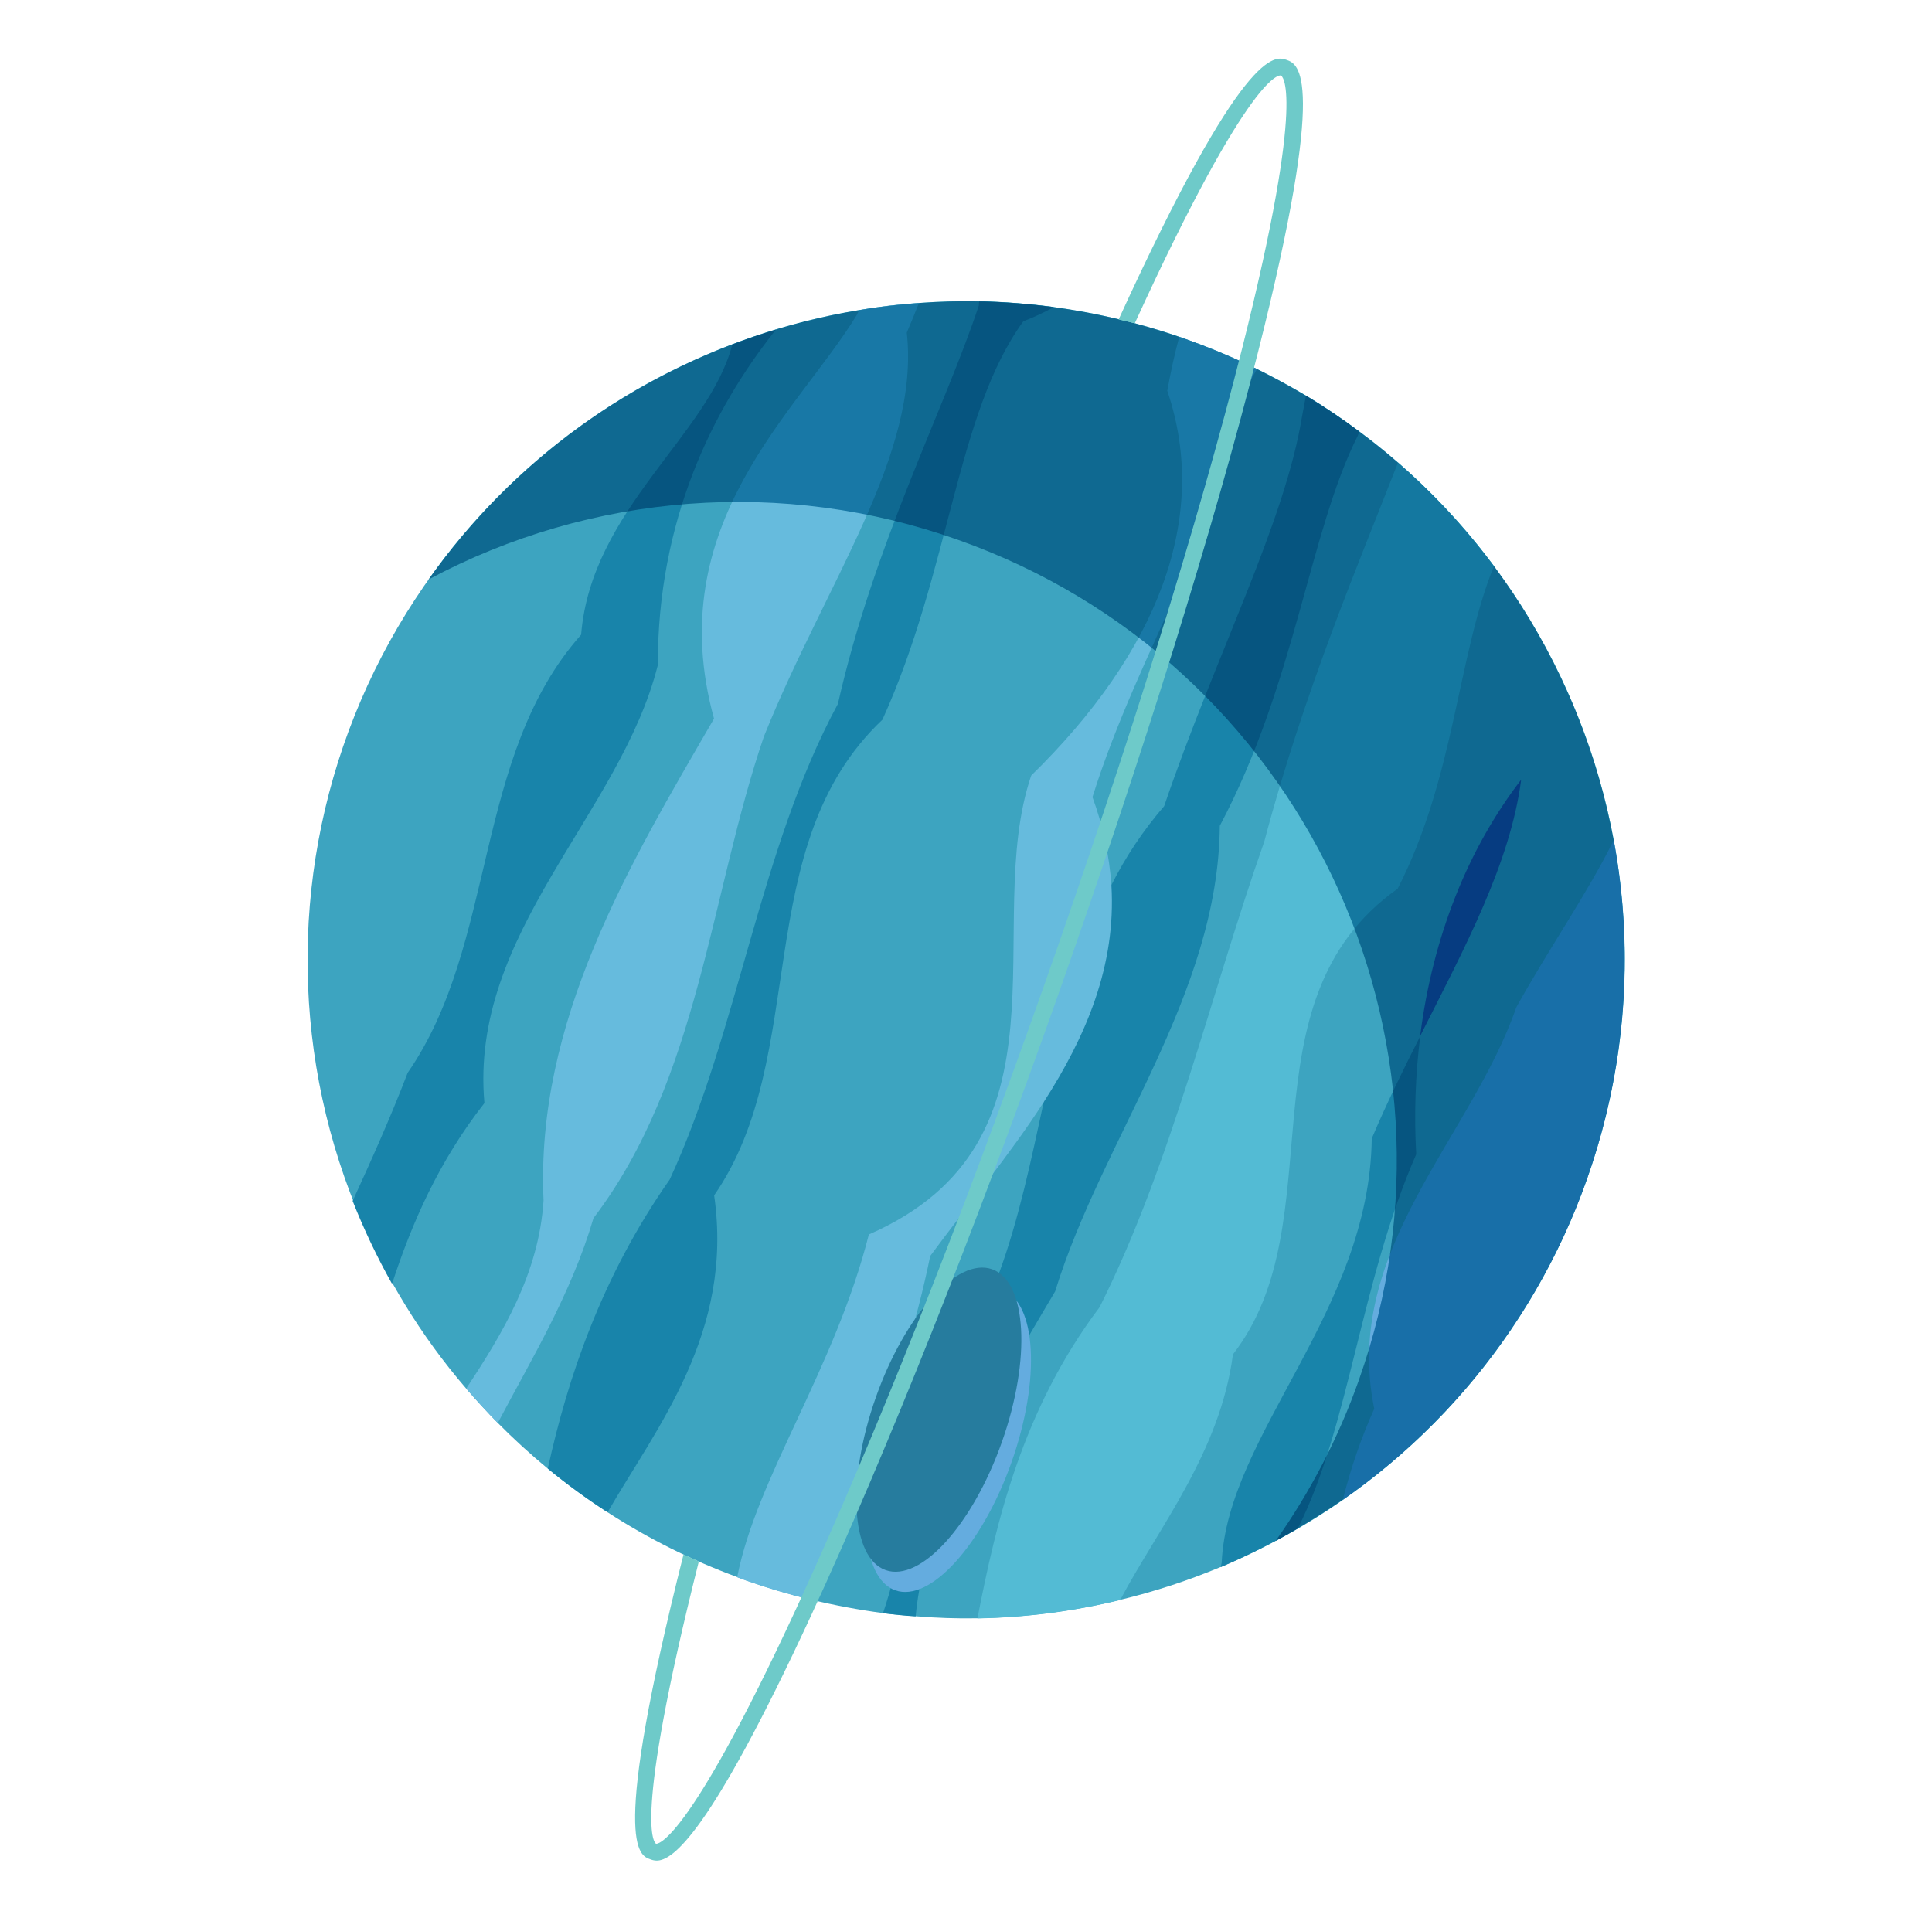
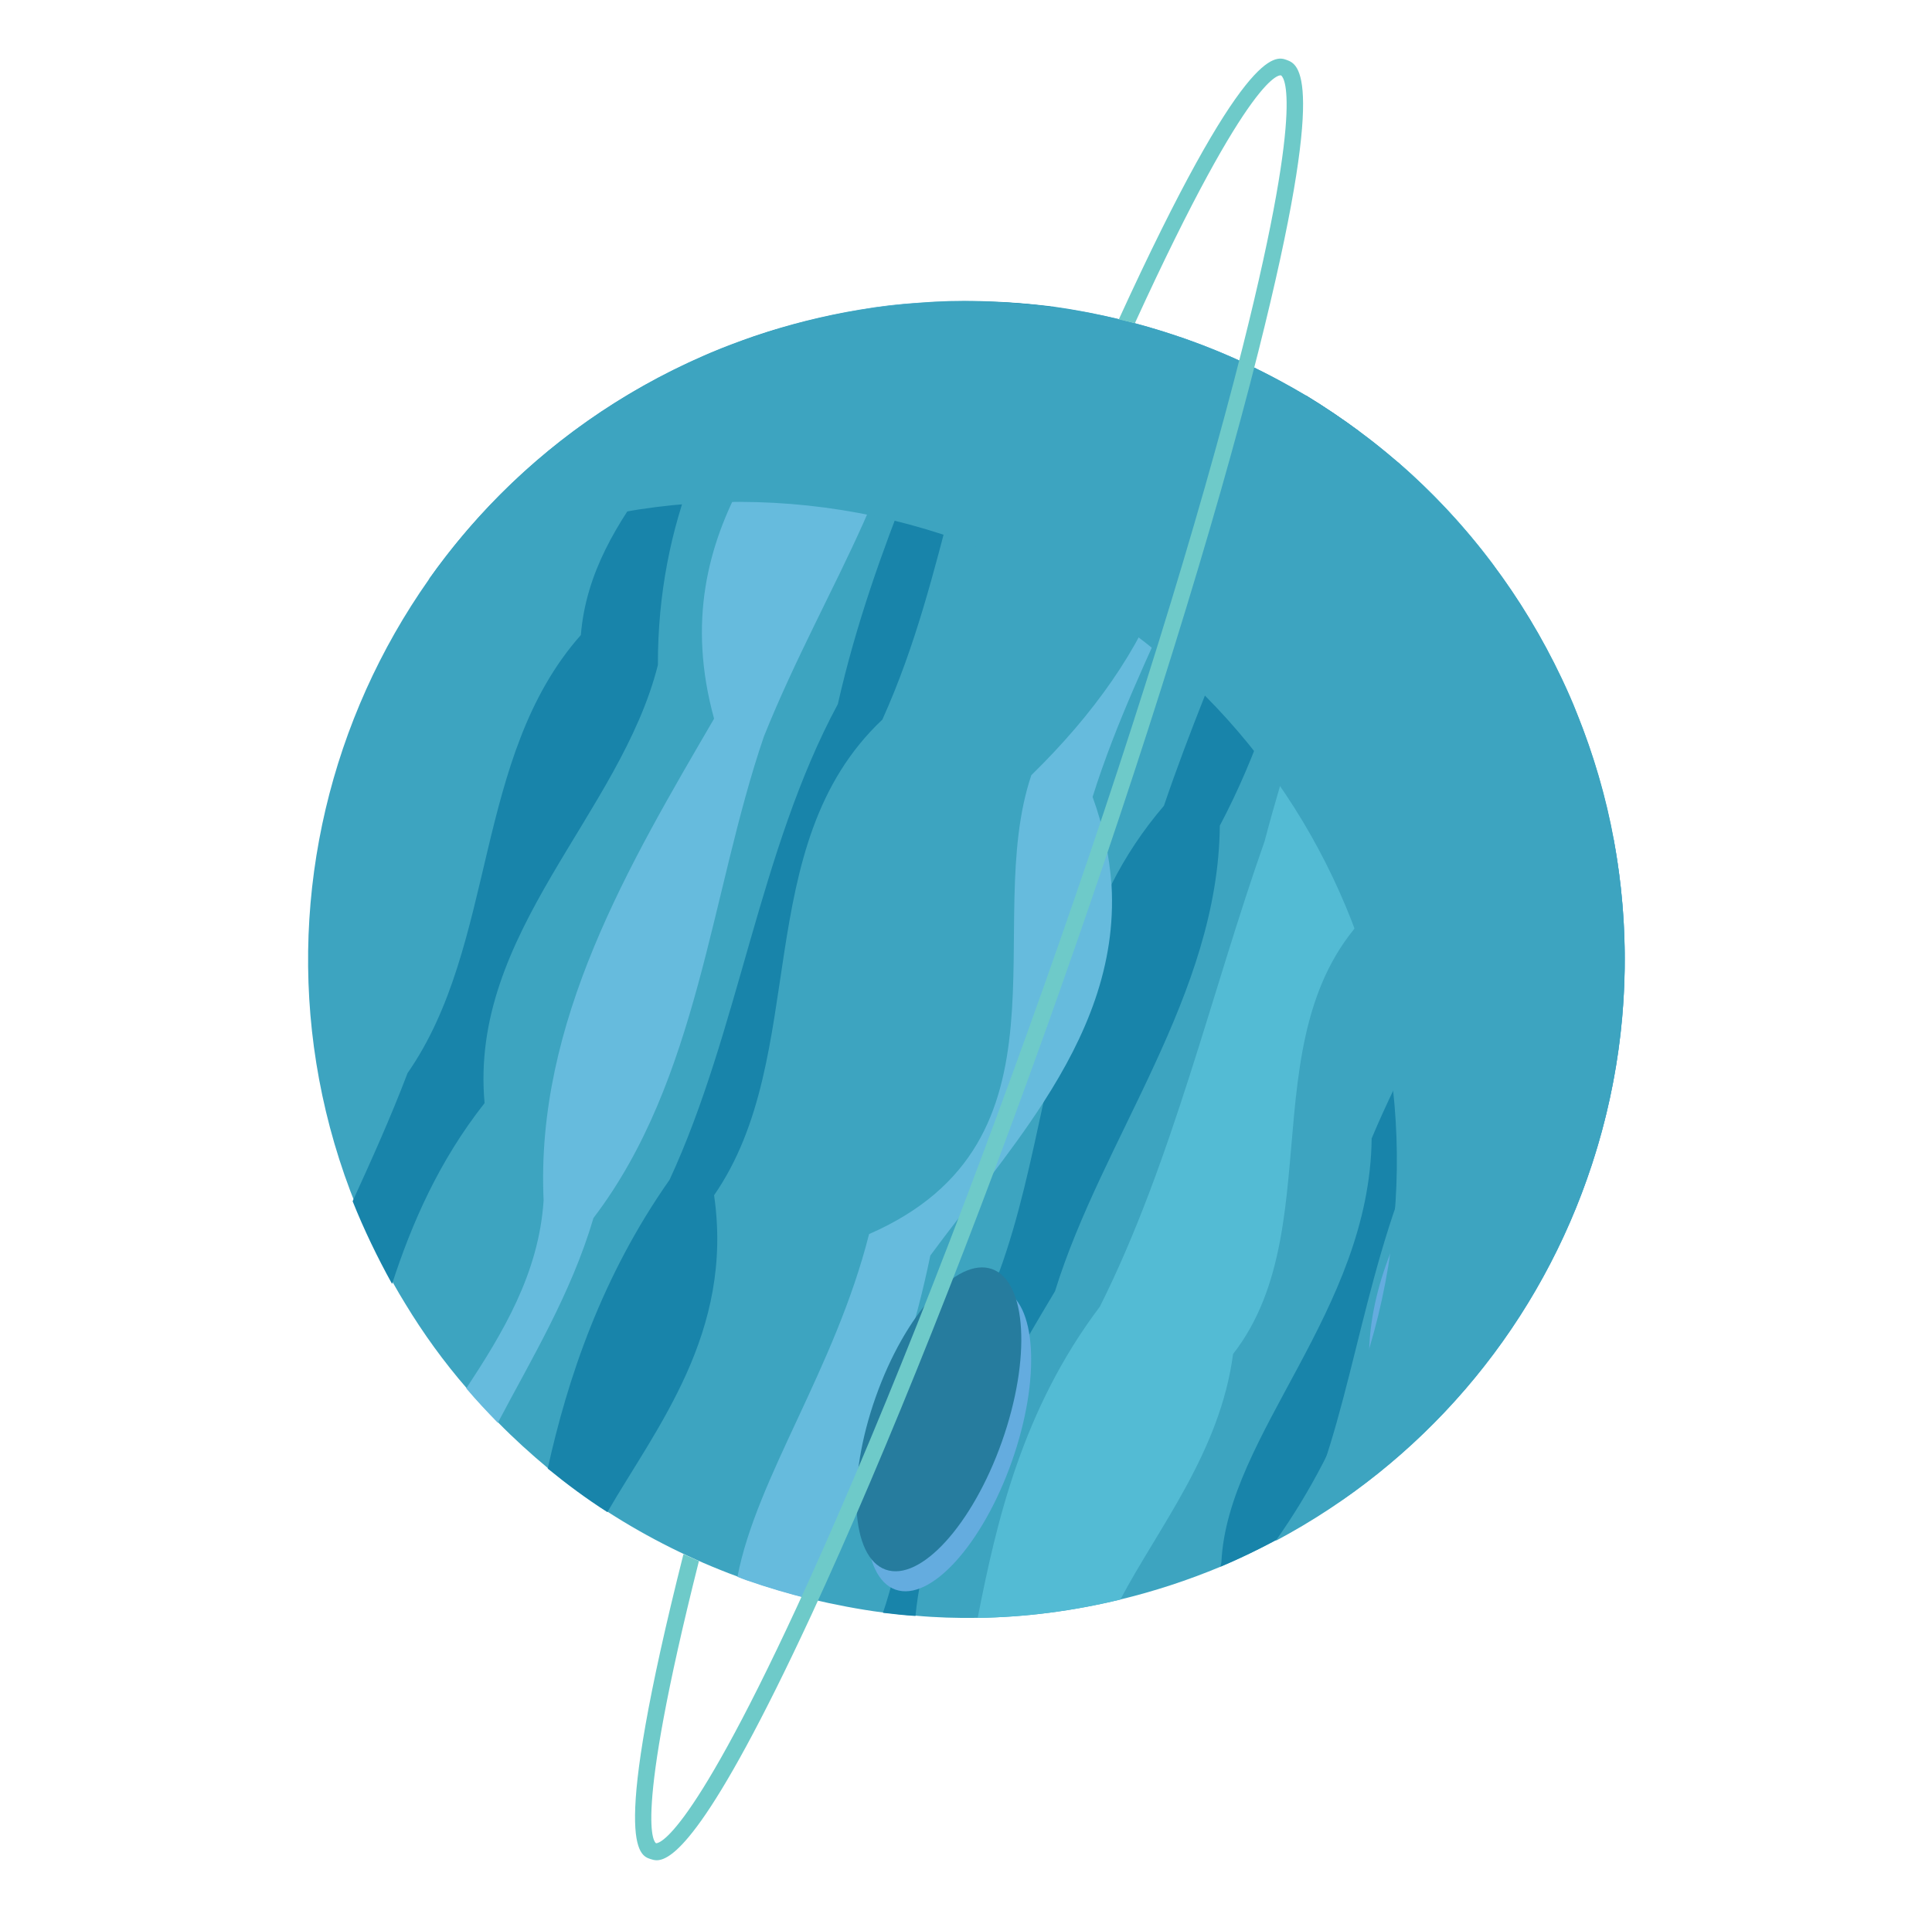
- <svg xmlns="http://www.w3.org/2000/svg" viewBox="0 0 612 608.33">
-   <defs>
-     <style>.cls-1{isolation:isolate;}.cls-2,.cls-9{fill:#3da4c0;}.cls-3{fill:#1884aa;}.cls-4{fill:#53bbd4;}.cls-5{fill:#175dab;}.cls-6{fill:#64acdf;}.cls-7{fill:#6bd;}.cls-8{fill:#267c9e;}.cls-9{mix-blend-mode:multiply;}.cls-10{fill:#6ecac9;}</style>
-   </defs>
-   <g class="cls-1">
-     <g id="uranus">
-       <path class="cls-2" d="M373.56,106.7l2,.72a217.34,217.34,0,0,1,22.61,9.49c5.3,2.62,10.47,5.46,15.5,8.4q8.79,5.35,16.88,11.4c4.27,3.11,8.32,6.4,12.27,9.82a208.51,208.51,0,0,1,51.87,68.63c1.67,3.57,3.27,7.17,4.74,10.83a210,210,0,0,1,11.73,40.12,208.76,208.76,0,0,1-85.81,209c-4.64,3.2-9.38,6.21-14.27,9.06a212.23,212.23,0,0,1-24.45,12.26,208.68,208.68,0,0,1-31.82,10.4,206.58,206.58,0,0,1-45.22,5.83,191.83,191.83,0,0,1-19.57-.65c-3.43-.2-6.87-.56-10.34-1a222.38,222.38,0,0,1-23-4.31,210.85,210.85,0,0,1-20.22-6c-1-.35-2-.7-2.92-1.09a206.85,206.85,0,0,1-41.1-20.54,202,202,0,0,1-18.94-13.84,211.05,211.05,0,0,1-15.84-14.48c-3.44-3.51-6.79-7.14-10-10.88a202.08,202.08,0,0,1-19.41-26.66,216.68,216.68,0,0,1-13.45-25.77A208.6,208.6,0,0,1,225,111.88c4.51-1.92,9.05-3.61,13.66-5.22a208.68,208.68,0,0,1,33.52-8.42A173.22,173.22,0,0,1,291.09,96c6.29-.49,12.69-.68,19.08-.54a215.4,215.4,0,0,1,23.67,1.82A211.62,211.62,0,0,1,373.56,106.7Z" />
-       <path class="cls-3" d="M333.84,97.28a77.46,77.46,0,0,1-9.68,4.51C302.94,130.94,301,180.65,279.52,228c-42.35,40-22.66,106.49-53.3,150.68,6.26,43.55-18.31,73.6-33.75,100.39a202,202,0,0,1-18.94-13.84c6.26-28.54,17.05-60.85,38.6-91.54C234,326.43,240.48,269.18,265.42,223c11.51-50.89,33.79-93.41,44.65-126.23,0-.47.05-.89.1-1.34A215.4,215.4,0,0,1,333.84,97.28Z" />
-       <path class="cls-3" d="M413.7,125.31q8.79,5.35,16.88,11.4l-.47,1.32c-15.34,30.44-19.71,78.28-43.71,123.58-.47,53.69-37.25,99-52.17,147.51-21.75,36.53-41.18,70.84-44.18,102.93-3.43-.2-6.87-.56-10.34-1,10.15-30,11.83-71.65,36.92-108.16,6.17-17,10-35.36,14-53.83,5.1-23.58,10.53-47.36,21.4-68.63a122,122,0,0,1,16.74-25.05c16.34-48,38.2-89.66,43.7-123.58C412.89,129.55,413.28,127.4,413.7,125.31Z" />
-       <path class="cls-4" d="M442.85,146.53a207.46,207.46,0,0,1,30.39,32.78c-11.49,28.13-12.37,66.87-30.51,102.23C392,317.45,423.4,386.87,390.56,429.05c-4.06,31-23.58,54.93-35.72,77.82a206.58,206.58,0,0,1-45.22,5.83c5.86-30,14-65.86,38.7-98.59,22.92-45.69,35.29-99.63,52.17-147.51C413,219.18,430.7,177.73,442.85,146.53Z" />
-       <path class="cls-3" d="M434.53,360.69c4.64-11,10-21.84,15.36-32.46a208.21,208.21,0,0,0-1.27,37.44c-17.71,40.45-21.11,86-37.51,118.54a212.23,212.23,0,0,1-24.45,12.26c.11-.44.21-.88.33-1.37C388.79,454.5,433.85,415.41,434.53,360.69Z" />
-       <path class="cls-5" d="M481.86,247c-3.43,26.4-17.85,53.18-32,81.22C453.85,296.59,465.14,268.71,481.86,247Z" />
-       <path class="cls-6" d="M511.19,266.11a208.76,208.76,0,0,1-85.81,209,171,171,0,0,1,9.94-28.83C425,396.26,466,360.5,480.3,319.14,490.75,300.28,502.88,283,511.19,266.11Z" />
-       <path class="cls-3" d="M245.8,104.43C225.7,129.6,208.28,165,208.38,210.69,196.49,258,148.6,295.46,153.45,349.45c-14.48,18.44-23.07,38.24-29.26,57.26a215.07,215.07,0,0,1-12.48-26.25c5.93-12.92,12-26.44,17.44-40.63,28.36-40.84,20.69-100.25,54.93-138.76,3.23-39.78,40.57-63.36,47.88-91.92C236.54,107.4,241.13,105.87,245.8,104.43Z" />
-       <path class="cls-7" d="M291.09,96c-1.16,3-2.49,6.14-3.85,9.38C291.5,144,261.6,184.49,242,233.27,225,283,221.43,342,188,385.89,180.94,410,168.09,431,157.69,450.77c-3.44-3.51-6.79-7.14-10-10.88,11.41-17.36,23-36.31,24.49-59.61-2.59-56.62,27.15-106.39,54-152.62-17-61.71,26.65-97.31,45.23-127.88.24-.55.52-1,.75-1.54A173.22,173.22,0,0,1,291.09,96Z" />
-       <path class="cls-7" d="M373.56,106.7l2,.72a217.34,217.34,0,0,1,22.61,9.49,96.08,96.08,0,0,1-9,13.73c-.53,35.2-28.12,74.08-43.11,121.88a101.36,101.36,0,0,1,6,27.92c1.53,25.61-8.11,47.9-21.4,68.63-10.91,17-24.3,32.91-36,48.83-8.75,42.94-25.94,79.53-38,108.85a210.85,210.85,0,0,1-20.22-6c-1-.35-2-.7-2.92-1.09,6.12-31.57,30.87-65.91,41.71-108.59,67.05-29.33,35.36-98,51.42-145.38,39.91-39,56.81-81.64,43.11-121.88C370.89,117.57,372.16,111.85,373.56,106.7Z" />
-       <ellipse class="cls-6" cx="300.46" cy="456.12" rx="50.55" ry="21.18" transform="translate(-229.75 587.3) rotate(-70.52)" />
-       <ellipse class="cls-8" cx="297.4" cy="449.72" rx="50.55" ry="21.18" transform="translate(-225.75 580.15) rotate(-70.52)" />
-       <path class="cls-9" d="M375.6,107.41C484.18,145.82,541.12,265,502.69,373.62A208,208,0,0,1,404.06,488.2a208.76,208.76,0,0,0,26.41-51.05C468.88,328.56,412,209.37,303.42,171a208.09,208.09,0,0,0-167.69,12.58A208.66,208.66,0,0,1,375.6,107.41Z" />
-       <path class="cls-10" d="M208,589.44a5.76,5.76,0,0,1-2-.42c-3.48-1.23-12.86-3.89,10.52-96.58l4.85,2.22c-21.31,84.48-13.87,89.21-13.56,89.44,0,0,9,2.08,44.56-74.83,23.81-51.54,51.61-121.45,78.28-196.84s49-147.24,62.88-202.28C414.19,27.94,405.87,24,405.78,23.93s-9.12-2.82-46.31,78.49l-5.13-1.19c39.56-86.51,49.5-83.56,53.2-82.25s13.15,4.65-9,92.45c-13.92,55.2-36.31,127.2-63,202.75s-54.58,145.61-78.46,197.29C224.65,581.6,212.94,589.44,208,589.44Z" />
-     </g>
-   </g>
+ <svg xmlns="http://www.w3.org/2000/svg" version="1.1" id="Layer_1" x="0px" y="0px" viewBox="0 0 612 608.3" style="enable-background:new 0 0 612 608.3;" xml:space="preserve">
+   <style type="text/css">
+ 	.st0{fill:#3DA4C0;}
+ 	.st1{fill:#1884AA;}
+ 	.st2{fill:#53BBD4;}
+ 	.st3{fill:#175DAB;}
+ 	.st4{fill:#64ACDF;}
+ 	.st5{fill:#66BBDD;}
+ 	.st6{fill:#267C9E;}
+ 	.st7{fill:#6ECAC9;}
+ </style>
+   <path class="st0" d="M373.6,106.7l2,0.7c7.7,2.7,15.3,5.9,22.6,9.5c5.3,2.6,10.5,5.5,15.5,8.4c5.9,3.6,11.5,7.4,16.9,11.4  c4.3,3.1,8.3,6.4,12.3,9.8c21.9,19,39.5,42.4,51.9,68.6c1.7,3.6,3.3,7.2,4.7,10.8c5.2,12.9,9.2,26.4,11.7,40.1  c14.8,80.5-18.7,162.2-85.8,209c-4.6,3.2-9.4,6.2-14.3,9.1c-7.9,4.6-16,8.7-24.5,12.3c-10.3,4.3-21,7.8-31.8,10.4  c-14.8,3.6-30,5.6-45.2,5.8c-6.5,0.1-13.1-0.1-19.6-0.7c-3.4-0.2-6.9-0.6-10.3-1c-7.7-1-15.4-2.5-23-4.3c-6.8-1.7-13.6-3.7-20.2-6  c-1-0.4-2-0.7-2.9-1.1c-14.4-5.3-28.2-12.2-41.1-20.5c-6.6-4.2-12.9-8.9-18.9-13.8c-5.5-4.6-10.8-9.4-15.8-14.5  c-3.4-3.5-6.8-7.1-10-10.9c-7.2-8.3-13.7-17.3-19.4-26.7c-5.1-8.3-9.5-16.9-13.4-25.8c-46-105.6,2.3-228.5,107.9-274.6  c0.8-0.3,1.5-0.7,2.3-1c4.5-1.9,9.1-3.6,13.7-5.2c10.9-3.7,22.1-6.5,33.5-8.4c6.3-1.1,12.6-1.8,18.9-2.2c6.3-0.5,12.7-0.7,19.1-0.5  c7.9,0.2,15.8,0.8,23.7,1.8C347.4,99.1,360.7,102.3,373.6,106.7z" />
+   <path class="st1" d="M333.8,97.3c-3.1,1.7-6.4,3.2-9.7,4.5c-21.2,29.2-23.2,78.9-44.6,126.2c-42.4,40-22.7,106.5-53.3,150.7  c6.3,43.5-18.3,73.6-33.8,100.4c-6.6-4.2-12.9-8.9-18.9-13.8c6.3-28.5,17.1-60.9,38.6-91.5c21.9-47.3,28.4-104.5,53.3-150.7  c11.5-50.9,33.8-93.4,44.6-126.2c0-0.5,0-0.9,0.1-1.3C318.1,95.6,326,96.2,333.8,97.3z" />
+   <path class="st1" d="M413.7,125.3c5.9,3.6,11.5,7.4,16.9,11.4l-0.5,1.3c-15.3,30.4-19.7,78.3-43.7,123.6  c-0.5,53.7-37.2,99-52.2,147.5C312.4,445.6,293,479.9,290,512c-3.4-0.2-6.9-0.6-10.3-1c10.1-30,11.8-71.6,36.9-108.2  c6.2-17,10-35.4,14-53.8c5.1-23.6,10.5-47.4,21.4-68.6c4.5-9,10.1-17.4,16.7-25.1c16.3-48,38.2-89.7,43.7-123.6  C412.9,129.6,413.3,127.4,413.7,125.3z" />
+   <path class="st2" d="M442.9,146.5c11.3,9.8,21.5,20.8,30.4,32.8c-11.5,28.1-12.4,66.9-30.5,102.2c-50.8,36-19.4,105.4-52.2,147.5  c-4.1,31-23.6,54.9-35.7,77.8c-14.8,3.6-30,5.6-45.2,5.8c5.9-30,14-65.9,38.7-98.6c22.9-45.7,35.3-99.6,52.2-147.5  C413,219.2,430.7,177.7,442.9,146.5z" />
+   <path class="st1" d="M434.5,360.7c4.6-11,10-21.8,15.4-32.5c-1.5,12.4-2,24.9-1.3,37.4c-17.7,40.5-21.1,86-37.5,118.5  c-7.9,4.6-16,8.7-24.5,12.3c0.1-0.4,0.2-0.9,0.3-1.4C388.8,454.5,433.9,415.4,434.5,360.7z" />
+   <path class="st3" d="M481.9,247c-3.4,26.4-17.9,53.2-32,81.2C453.9,296.6,465.1,268.7,481.9,247z" />
+   <path class="st4" d="M511.2,266.1c14.8,80.5-18.7,162.2-85.8,209c2.4-9.9,5.8-19.5,9.9-28.8c-10.3-50,30.7-85.8,45-127.1  C490.8,300.3,502.9,283,511.2,266.1z" />
+   <path class="st1" d="M245.8,104.4c-20.1,25.2-37.5,60.6-37.4,106.3c-11.9,47.3-59.8,84.8-54.9,138.8c-14.5,18.4-23.1,38.2-29.3,57.3  c-4.7-8.5-8.9-17.2-12.5-26.2c5.9-12.9,12-26.4,17.4-40.6c28.4-40.8,20.7-100.2,54.9-138.8c3.2-39.8,40.6-63.4,47.9-91.9  C236.5,107.4,241.1,105.9,245.8,104.4z" />
+   <path class="st5" d="M291.1,96c-1.2,3-2.5,6.1-3.9,9.4c4.3,38.6-25.6,79.1-45.2,127.9C225,283,221.4,342,188,385.9  c-7.1,24.1-19.9,45.1-30.3,64.9c-3.4-3.5-6.8-7.1-10-10.9c11.4-17.4,23-36.3,24.5-59.6c-2.6-56.6,27.1-106.4,54-152.6  c-17-61.7,26.6-97.3,45.2-127.9c0.2-0.6,0.5-1,0.8-1.5C278.4,97.1,284.7,96.4,291.1,96z" />
+   <path class="st5" d="M373.6,106.7l2,0.7c7.7,2.7,15.3,5.9,22.6,9.5c-2.6,4.8-5.6,9.4-9,13.7c-0.5,35.2-28.1,74.1-43.1,121.9  c3.3,9,5.3,18.4,6,27.9c1.5,25.6-8.1,47.9-21.4,68.6c-10.9,17-24.3,32.9-36,48.8c-8.8,42.9-25.9,79.5-38,108.9  c-6.8-1.7-13.6-3.7-20.2-6c-1-0.4-2-0.7-2.9-1.1c6.1-31.6,30.9-65.9,41.7-108.6c67.1-29.3,35.4-98,51.4-145.4  c39.9-39,56.8-81.6,43.1-121.9C370.9,117.6,372.2,111.8,373.6,106.7z" />
+   <ellipse transform="matrix(0.3335 -0.9428 0.9428 0.3335 -229.7208 587.2452)" class="st4" cx="300.5" cy="456.1" rx="50.5" ry="21.2" />
+   <ellipse transform="matrix(0.3335 -0.9428 0.9428 0.3335 -225.7747 580.1141)" class="st6" cx="297.4" cy="449.7" rx="50.5" ry="21.2" />
+   <path class="st0" d="M375.6,107.4C484.2,145.8,541.1,265,502.7,373.6c-17.3,49.2-52.5,90.1-98.6,114.6c11.1-15.7,20-32.9,26.4-51  c38.4-108.6-18.5-227.8-127-266.2c-55.2-19.6-116.1-15-167.7,12.6C189.7,107.4,287.6,76.3,375.6,107.4z" />
+   <path class="st7" d="M208,589.4c-0.7,0-1.4-0.2-2-0.4c-3.5-1.2-12.9-3.9,10.5-96.6l4.9,2.2c-21.3,84.5-13.9,89.2-13.6,89.4  c0,0,9,2.1,44.6-74.8c23.8-51.5,51.6-121.5,78.3-196.8s49-147.2,62.9-202.3c20.7-82.2,12.3-86.1,12.2-86.2s-9.1-2.8-46.3,78.5  l-5.1-1.2C394,14.7,403.9,17.6,407.6,19s13.1,4.6-9,92.4c-13.9,55.2-36.3,127.2-63,202.8S281,459.8,257.1,511.5  C224.6,581.6,212.9,589.4,208,589.4z" />
</svg>
